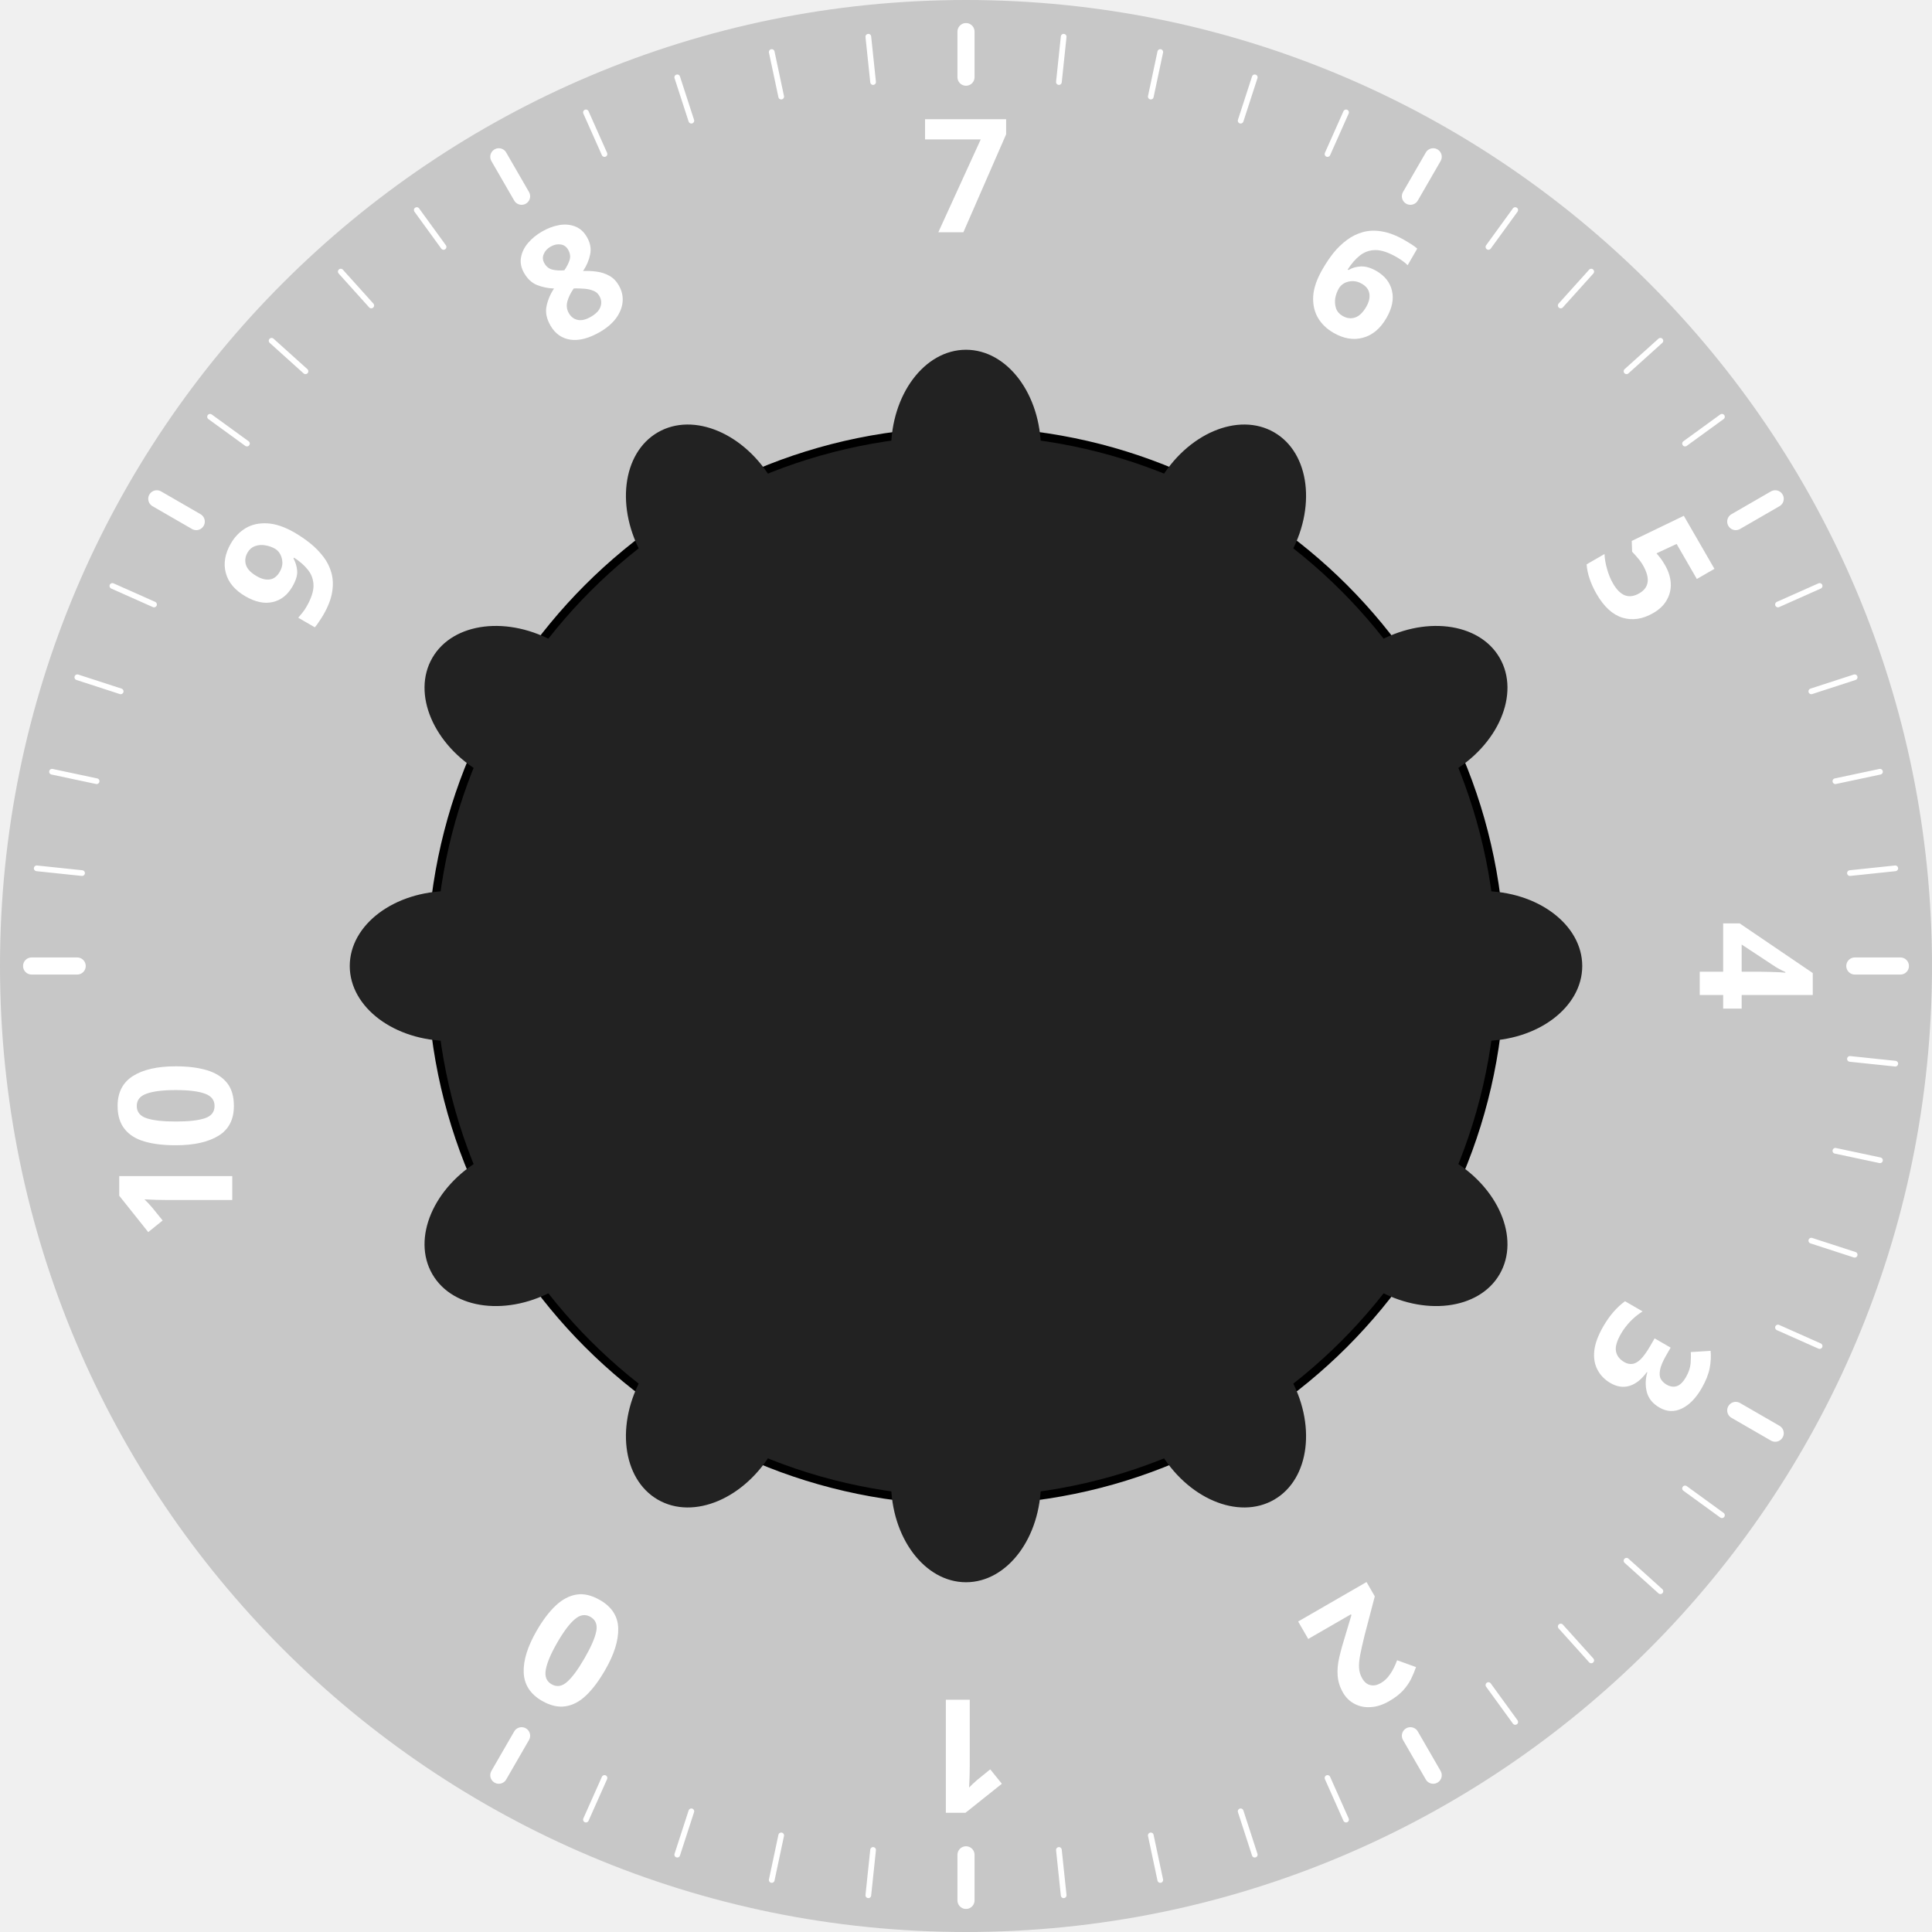
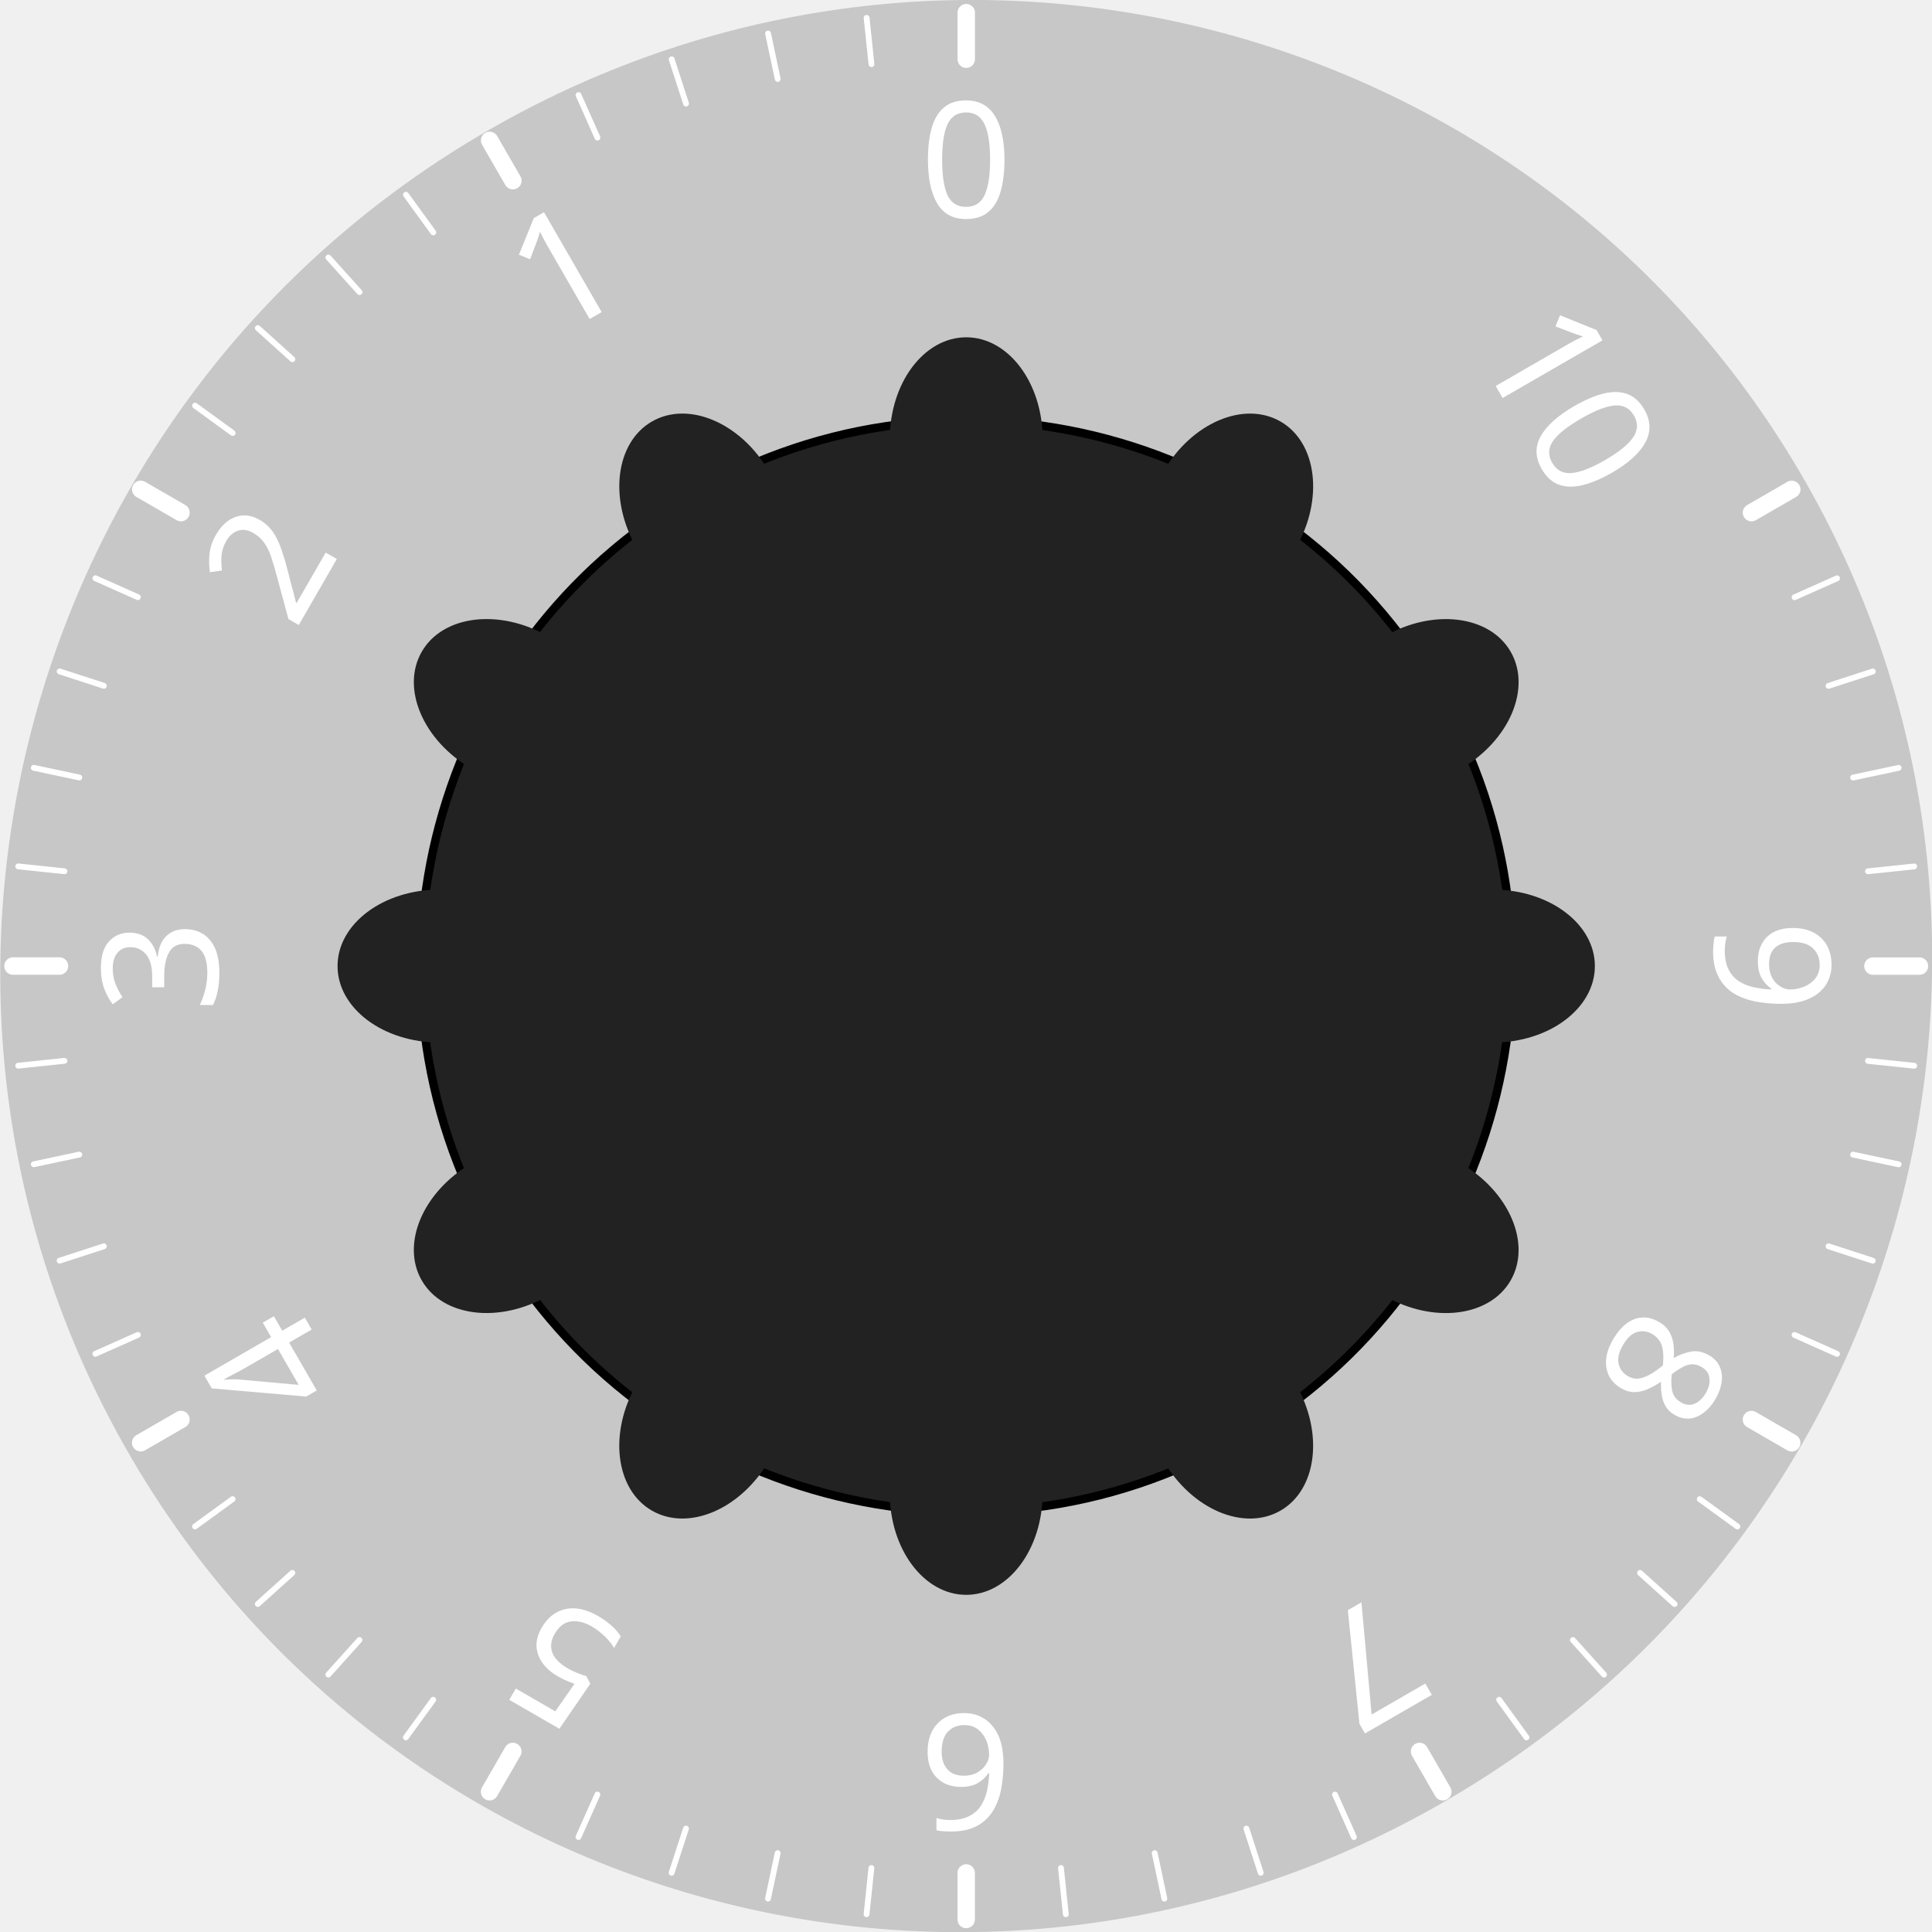
<svg xmlns="http://www.w3.org/2000/svg" viewBox="0 0 200 200" width="200" height="200" version="1.1" id="svg75" xml:space="preserve">
  <defs id="defs2">
    <radialGradient id="gradienteVolumen" cx="100" cy="100" r="50" fx="80" fy="80" gradientUnits="userSpaceOnUse">
      <stop offset="0%" style="stop-color:white;stop-opacity:0.4" id="stop1" />
      <stop offset="100%" style="stop-color:black;stop-opacity:0.2" id="stop2" />
    </radialGradient>
    <line id="tickSmall" x1="100" y1="18" x2="100" y2="22" stroke="#ffffff" stroke-width="0.5" stroke-linecap="round" />
    <line id="tickBig" x1="100" y1="18" x2="100" y2="22" stroke="#ffffff" stroke-width="1.5" stroke-linecap="round" />
    <ellipse id="MuescaRedonda" cx="100" cy="38" rx="9" ry="12" fill="#222222" />
  </defs>
-   <g id="KNOB_SYNTHI_V3_CLOCKWISE">
-     <circle cx="100" cy="100" r="100" fill="#ffffff" fill-opacity="0.15" stroke="none" id="circle2" style="display:inline;fill:#a1a1a1;fill-opacity:0.526" />
+   <g id="KNOB_SYNTHI_V3_CLOCKWISE" transform="matrix(-0.8834945,0.5101418,-0.5100504,-0.8836527,239.3766,137.3581)">
+     <ellipse cx="100.563" cy="99.814" fill="#ffffff" fill-opacity="0.15" stroke="none" id="circle2" style="display:inline;fill:#a1a1a1;fill-opacity:0.526;stroke-width:1" rx="98.318" ry="97.684" transform="matrix(0.9999983,0.00186631,-0.00563606,0.9999841,0,0)" />
    <g id="AgarreCompleto" transform="matrix(0.862069,0,0,0.862069,13.7931,13.7931)">
      <circle cx="100" cy="100" r="64.21" fill="#222222" stroke="#000000" stroke-width="0.988" id="circle3" />
      <use href="#MuescaRedonda" id="use3" />
      <use href="#MuescaRedonda" transform="rotate(30,100,100)" id="use4" />
      <use href="#MuescaRedonda" transform="rotate(60,100,100)" id="use5" />
      <use href="#MuescaRedonda" transform="rotate(90,100,100)" id="use6" />
      <use href="#MuescaRedonda" transform="rotate(120,100,100)" id="use7" />
      <use href="#MuescaRedonda" transform="rotate(150,100,100)" id="use8" />
      <use href="#MuescaRedonda" transform="rotate(180,100,100)" id="use9" />
      <use href="#MuescaRedonda" transform="rotate(-150,100,100)" id="use10" />
      <use href="#MuescaRedonda" transform="rotate(-120,100,100)" id="use11" />
      <use href="#MuescaRedonda" transform="rotate(-90,100,100)" id="use12" />
      <use href="#MuescaRedonda" transform="rotate(-60,100,100)" id="use13" />
      <use href="#MuescaRedonda" transform="rotate(-30,100,100)" id="use14" />
      <circle cx="100" cy="100" r="58" fill="none" stroke="#222222" stroke-width="4" id="circle14" />
    </g>
    <g id="EscalaSistema" transform="matrix(0,-1.179616,1.179616,0,-17.9616,217.9616)">
      <g id="Ticks" stroke="#ffffff" style="fill:#ffffff">
        <use href="#tickBig" id="use15" style="stroke:#ffffff" />
        <use href="#tickSmall" transform="rotate(6,100,100)" id="use16" style="stroke:#ffffff" />
        <use href="#tickSmall" transform="rotate(12,100,100)" id="use17" style="stroke:#ffffff" />
        <use href="#tickSmall" transform="rotate(18,100,100)" id="use18" style="stroke:#ffffff" />
        <use href="#tickSmall" transform="rotate(24,100,100)" id="use19" style="stroke:#ffffff" />
        <use href="#tickBig" transform="rotate(30,100,100)" id="use20" style="stroke:#ffffff" />
        <use href="#tickSmall" transform="rotate(36,100,100)" id="use21" style="stroke:#ffffff" />
        <use href="#tickSmall" transform="rotate(42,100,100)" id="use22" style="stroke:#ffffff" />
        <use href="#tickSmall" transform="rotate(48,100,100)" id="use23" style="stroke:#ffffff" />
        <use href="#tickSmall" transform="rotate(54,100,100)" id="use24" style="stroke:#ffffff" />
        <use href="#tickBig" transform="rotate(60,100,100)" id="use25" style="stroke:#ffffff" />
        <use href="#tickSmall" transform="rotate(66,100,100)" id="use26" style="stroke:#ffffff" />
        <use href="#tickSmall" transform="rotate(72,100,100)" id="use27" style="stroke:#ffffff" />
        <use href="#tickSmall" transform="rotate(78,100,100)" id="use28" style="stroke:#ffffff" />
        <use href="#tickSmall" transform="rotate(84,100,100)" id="use29" style="stroke:#ffffff" />
        <use href="#tickBig" transform="rotate(90,100,100)" id="use30" style="stroke:#ffffff" />
        <use href="#tickSmall" transform="rotate(96,100,100)" id="use31" style="stroke:#ffffff" />
        <use href="#tickSmall" transform="rotate(102,100,100)" id="use32" style="stroke:#ffffff" />
        <use href="#tickSmall" transform="rotate(108,100,100)" id="use33" style="stroke:#ffffff" />
        <use href="#tickSmall" transform="rotate(114,100,100)" id="use34" style="stroke:#ffffff" />
        <use href="#tickBig" transform="rotate(120,100,100)" id="use35" style="stroke:#ffffff" />
        <use href="#tickSmall" transform="rotate(126,100,100)" id="use36" style="stroke:#ffffff" />
        <use href="#tickSmall" transform="rotate(132,100,100)" id="use37" style="stroke:#ffffff" />
        <use href="#tickSmall" transform="rotate(138,100,100)" id="use38" style="stroke:#ffffff" />
        <use href="#tickSmall" transform="rotate(144,100,100)" id="use39" style="stroke:#ffffff" />
        <use href="#tickBig" transform="rotate(150,100,100)" id="use40" style="stroke:#ffffff" />
        <use href="#tickSmall" transform="rotate(156,100,100)" id="use41" style="stroke:#ffffff" />
        <use href="#tickSmall" transform="rotate(162,100,100)" id="use42" style="stroke:#ffffff" />
        <use href="#tickSmall" transform="rotate(168,100,100)" id="use43" style="stroke:#ffffff" />
        <use href="#tickSmall" transform="rotate(174,100,100)" id="use44" style="stroke:#ffffff" />
        <use href="#tickBig" transform="rotate(180,100,100)" id="use45" style="stroke:#ffffff" />
        <use href="#tickSmall" transform="rotate(-174,100,100)" id="use46" style="stroke:#ffffff" />
        <use href="#tickSmall" transform="rotate(-168,100,100)" id="use47" style="stroke:#ffffff" />
        <use href="#tickSmall" transform="rotate(-162,100,100)" id="use48" style="stroke:#ffffff" />
        <use href="#tickSmall" transform="rotate(-156,100,100)" id="use49" style="stroke:#ffffff" />
        <use href="#tickBig" transform="rotate(-150,100,100)" id="use50" style="stroke:#ffffff" />
        <use href="#tickSmall" transform="rotate(-144,100,100)" id="use51" style="stroke:#ffffff" />
        <use href="#tickSmall" transform="rotate(-138,100,100)" id="use52" style="stroke:#ffffff" />
        <use href="#tickSmall" transform="rotate(-132,100,100)" id="use53" style="stroke:#ffffff" />
        <use href="#tickSmall" transform="rotate(-126,100,100)" id="use54" style="stroke:#ffffff" />
        <use href="#tickBig" transform="rotate(-120,100,100)" id="use55" style="stroke:#ffffff" />
        <use href="#tickSmall" transform="rotate(-114,100,100)" id="use56" style="stroke:#ffffff" />
        <use href="#tickSmall" transform="rotate(-108,100,100)" id="use57" style="stroke:#ffffff" />
        <use href="#tickSmall" transform="rotate(-102,100,100)" id="use58" style="stroke:#ffffff" />
        <use href="#tickSmall" transform="rotate(-96,100,100)" id="use59" style="stroke:#ffffff" />
        <use href="#tickBig" transform="rotate(-90,100,100)" id="use60" style="stroke:#ffffff" />
        <use href="#tickSmall" transform="rotate(-84,100,100)" id="use61" style="stroke:#ffffff" />
        <use href="#tickSmall" transform="rotate(-78,100,100)" id="use62" style="stroke:#ffffff" />
        <use href="#tickSmall" transform="rotate(-72,100,100)" id="use63" style="stroke:#ffffff" />
        <use href="#tickSmall" transform="rotate(-66,100,100)" id="use64" style="stroke:#ffffff" />
        <use href="#tickBig" transform="rotate(-60,100,100)" id="use65" style="stroke:#ffffff" />
      </g>
      <g id="NumerosRadiales" font-family="Arial, sans-serif" font-size="11px" font-weight="bold" fill="#ffffff" text-anchor="middle" transform="matrix(0.9198797,0,0,0.9198797,8.012029,8.01203)">
-         <text id="text65" style="font-style:normal;font-variant:normal;font-weight:bold;font-stretch:normal;font-size:15.086px;font-family:'Microgramma D Extended';-inkscape-font-specification:'Microgramma D Extended, Bold';font-variant-ligatures:normal;font-variant-caps:normal;font-variant-numeric:normal;font-variant-east-asian:normal;fill:#ffffff" x="100" y="30">
+         <text id="text65" style="font-style:normal;font-variant:normal;font-weight:500;font-stretch:normal;font-size:15.086px;font-family:'Univers 55';-inkscape-font-specification:'Univers 55, Medium';font-variant-ligatures:normal;font-variant-caps:normal;font-variant-numeric:normal;font-variant-east-asian:normal;fill:#ffffff" x="100" y="30">
          <tspan id="tspan1" x="100" y="30">10</tspan>
        </text>
-         <text transform="rotate(30)" id="text66" style="font-weight:bold;font-size:15.086px;font-family:'Microgramma D Extended';fill:#ffffff" x="136.603" y="-33.398">9</text>
-         <text transform="rotate(60)" id="text67" style="font-weight:bold;font-size:15.086px;font-family:'Microgramma D Extended';fill:#ffffff" x="136.603" y="-106.603">8</text>
-         <text transform="rotate(90)" id="text68" style="font-weight:bold;font-size:15.086px;font-family:'Microgramma D Extended';fill:#ffffff" x="100" y="-170">7</text>
-         <text transform="rotate(120)" id="text69" style="font-weight:bold;font-size:15.086px;font-family:'Microgramma D Extended';fill:#ffffff" x="36.603" y="-206.603">6</text>
-         <text transform="rotate(150)" id="text70" style="font-weight:bold;font-size:15.086px;font-family:'Microgramma D Extended';fill:#ffffff" x="-36.603" y="-206.603">5</text>
-         <text transform="scale(-1)" id="text71" style="font-weight:bold;font-size:15.086px;font-family:'Microgramma D Extended';fill:#ffffff" x="-100" y="-170">4</text>
-         <text transform="rotate(-150)" id="text72" style="font-weight:bold;font-size:15.086px;font-family:'Microgramma D Extended';fill:#ffffff" x="-136.603" y="-106.603">3</text>
-         <text transform="rotate(-120)" id="text73" style="font-weight:bold;font-size:15.086px;font-family:'Microgramma D Extended';fill:#ffffff" x="-136.603" y="-33.398">2</text>
-         <text transform="rotate(-90)" id="text74" style="font-weight:bold;font-size:15.086px;font-family:'Microgramma D Extended';fill:#ffffff" x="-100" y="30">1</text>
-         <text transform="rotate(-60)" id="text75" style="font-weight:bold;font-size:15.086px;font-family:'Microgramma D Extended';fill:#ffffff" x="-36.603" y="66.603">0</text>
+         <text transform="rotate(30)" id="text66" style="font-weight:500;font-size:15.086px;font-family:'Univers 55';fill:#ffffff;-inkscape-font-specification:'Univers 55, Medium';font-style:normal;font-stretch:normal;font-variant:normal;font-variant-ligatures:normal;font-variant-caps:normal;font-variant-numeric:normal;font-variant-east-asian:normal" x="136.603" y="-33.398">9</text>
+         <text transform="rotate(60)" id="text67" style="font-weight:500;font-size:15.086px;font-family:'Univers 55';fill:#ffffff;-inkscape-font-specification:'Univers 55, Medium';font-style:normal;font-stretch:normal;font-variant:normal;font-variant-ligatures:normal;font-variant-caps:normal;font-variant-numeric:normal;font-variant-east-asian:normal" x="136.603" y="-106.603">8</text>
+         <text transform="rotate(90)" id="text68" style="font-weight:500;font-size:15.086px;font-family:'Univers 55';fill:#ffffff;-inkscape-font-specification:'Univers 55, Medium';font-style:normal;font-stretch:normal;font-variant:normal;font-variant-ligatures:normal;font-variant-caps:normal;font-variant-numeric:normal;font-variant-east-asian:normal" x="100" y="-170">7</text>
+         <text transform="rotate(120)" id="text69" style="font-weight:500;font-size:15.086px;font-family:'Univers 55';fill:#ffffff;-inkscape-font-specification:'Univers 55, Medium';font-style:normal;font-stretch:normal;font-variant:normal;font-variant-ligatures:normal;font-variant-caps:normal;font-variant-numeric:normal;font-variant-east-asian:normal" x="36.603" y="-206.603">6</text>
+         <text transform="rotate(150)" id="text70" style="font-weight:500;font-size:15.086px;font-family:'Univers 55';fill:#ffffff;-inkscape-font-specification:'Univers 55, Medium';font-style:normal;font-stretch:normal;font-variant:normal;font-variant-ligatures:normal;font-variant-caps:normal;font-variant-numeric:normal;font-variant-east-asian:normal" x="-36.603" y="-206.603">5</text>
+         <text transform="scale(-1)" id="text71" style="font-weight:500;font-size:15.086px;font-family:'Univers 55';fill:#ffffff;-inkscape-font-specification:'Univers 55, Medium';font-style:normal;font-stretch:normal;font-variant:normal;font-variant-ligatures:normal;font-variant-caps:normal;font-variant-numeric:normal;font-variant-east-asian:normal" x="-100" y="-170">4</text>
+         <text transform="rotate(-150)" id="text72" style="font-weight:500;font-size:15.086px;font-family:'Univers 55';fill:#ffffff;-inkscape-font-specification:'Univers 55, Medium';font-style:normal;font-stretch:normal;font-variant:normal;font-variant-ligatures:normal;font-variant-caps:normal;font-variant-numeric:normal;font-variant-east-asian:normal" x="-136.603" y="-106.603">3</text>
+         <text transform="rotate(-120)" id="text73" style="font-weight:500;font-size:15.086px;font-family:'Univers 55';fill:#ffffff;-inkscape-font-specification:'Univers 55, Medium';font-style:normal;font-stretch:normal;font-variant:normal;font-variant-ligatures:normal;font-variant-caps:normal;font-variant-numeric:normal;font-variant-east-asian:normal" x="-136.603" y="-33.398">2</text>
+         <text transform="rotate(-90)" id="text74" style="font-weight:500;font-size:15.086px;font-family:'Univers 55';fill:#ffffff;-inkscape-font-specification:'Univers 55, Medium';font-style:normal;font-stretch:normal;font-variant:normal;font-variant-ligatures:normal;font-variant-caps:normal;font-variant-numeric:normal;font-variant-east-asian:normal" x="-100" y="30">1</text>
+         <text transform="rotate(-60)" id="text75" style="font-weight:500;font-size:15.086px;font-family:'Univers 55';fill:#ffffff;-inkscape-font-specification:'Univers 55, Medium';font-style:normal;font-stretch:normal;font-variant:normal;font-variant-ligatures:normal;font-variant-caps:normal;font-variant-numeric:normal;font-variant-east-asian:normal" x="-36.603" y="66.603">0</text>
      </g>
    </g>
  </g>
</svg>
